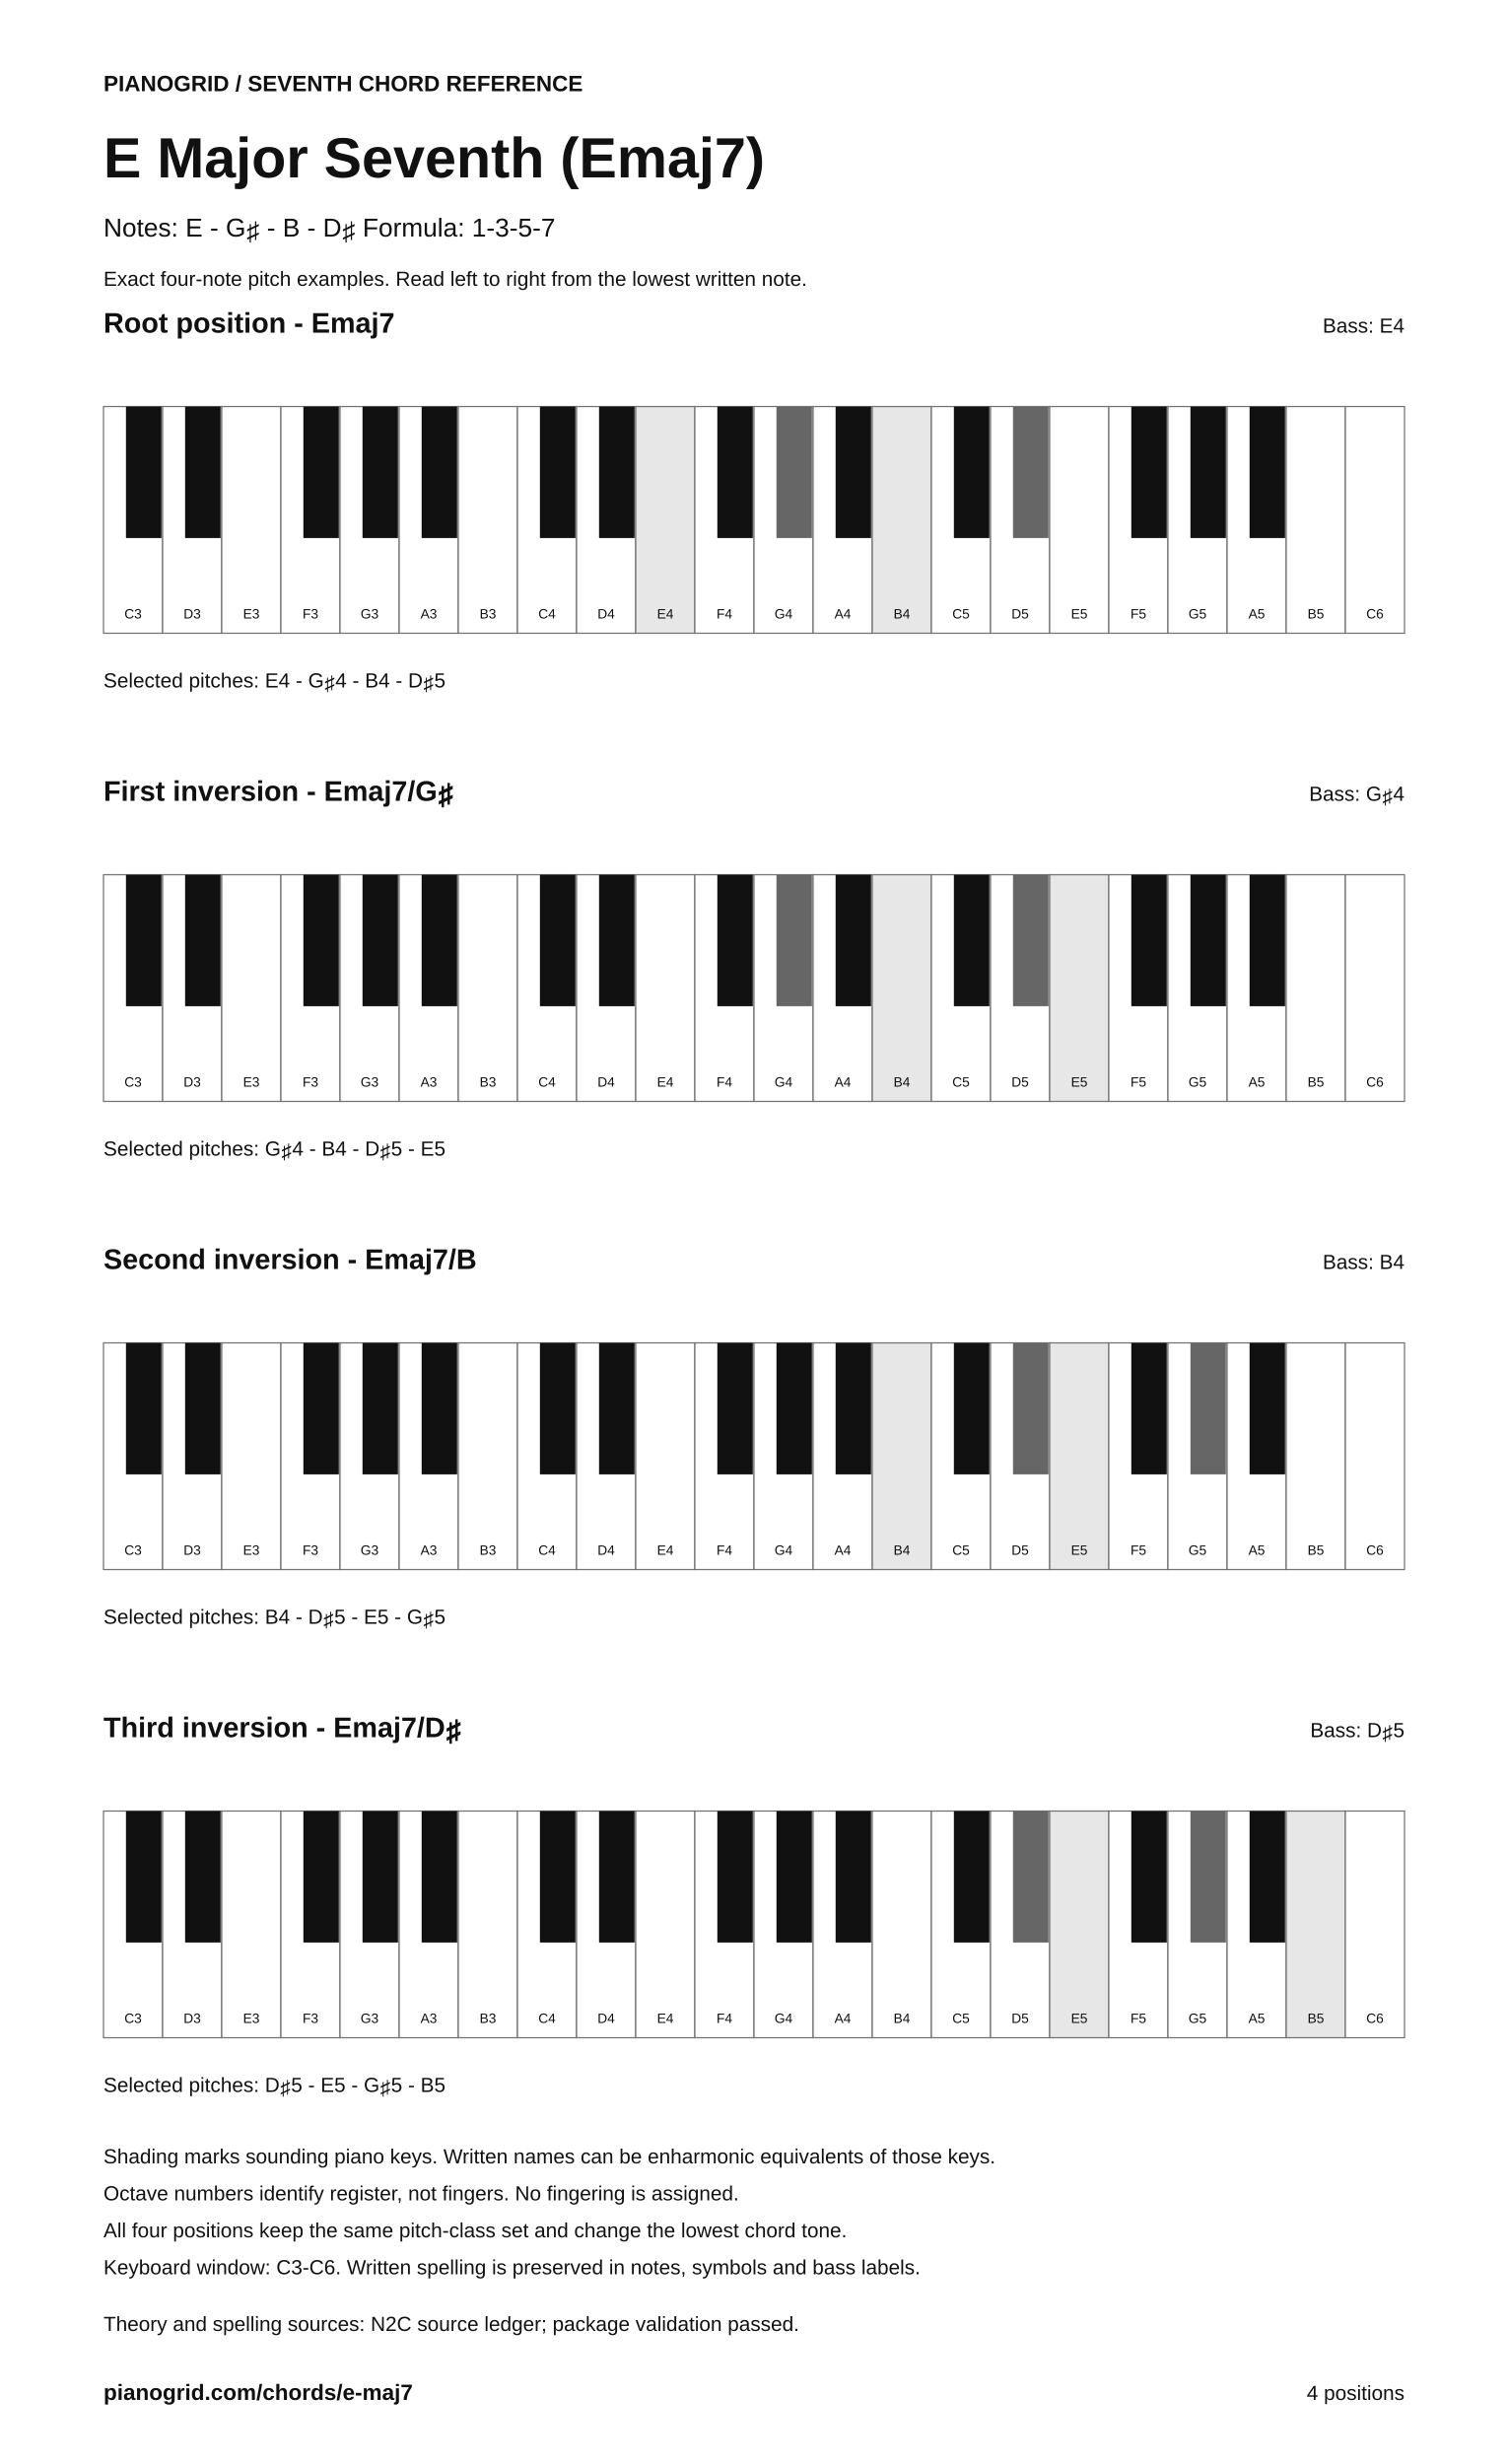
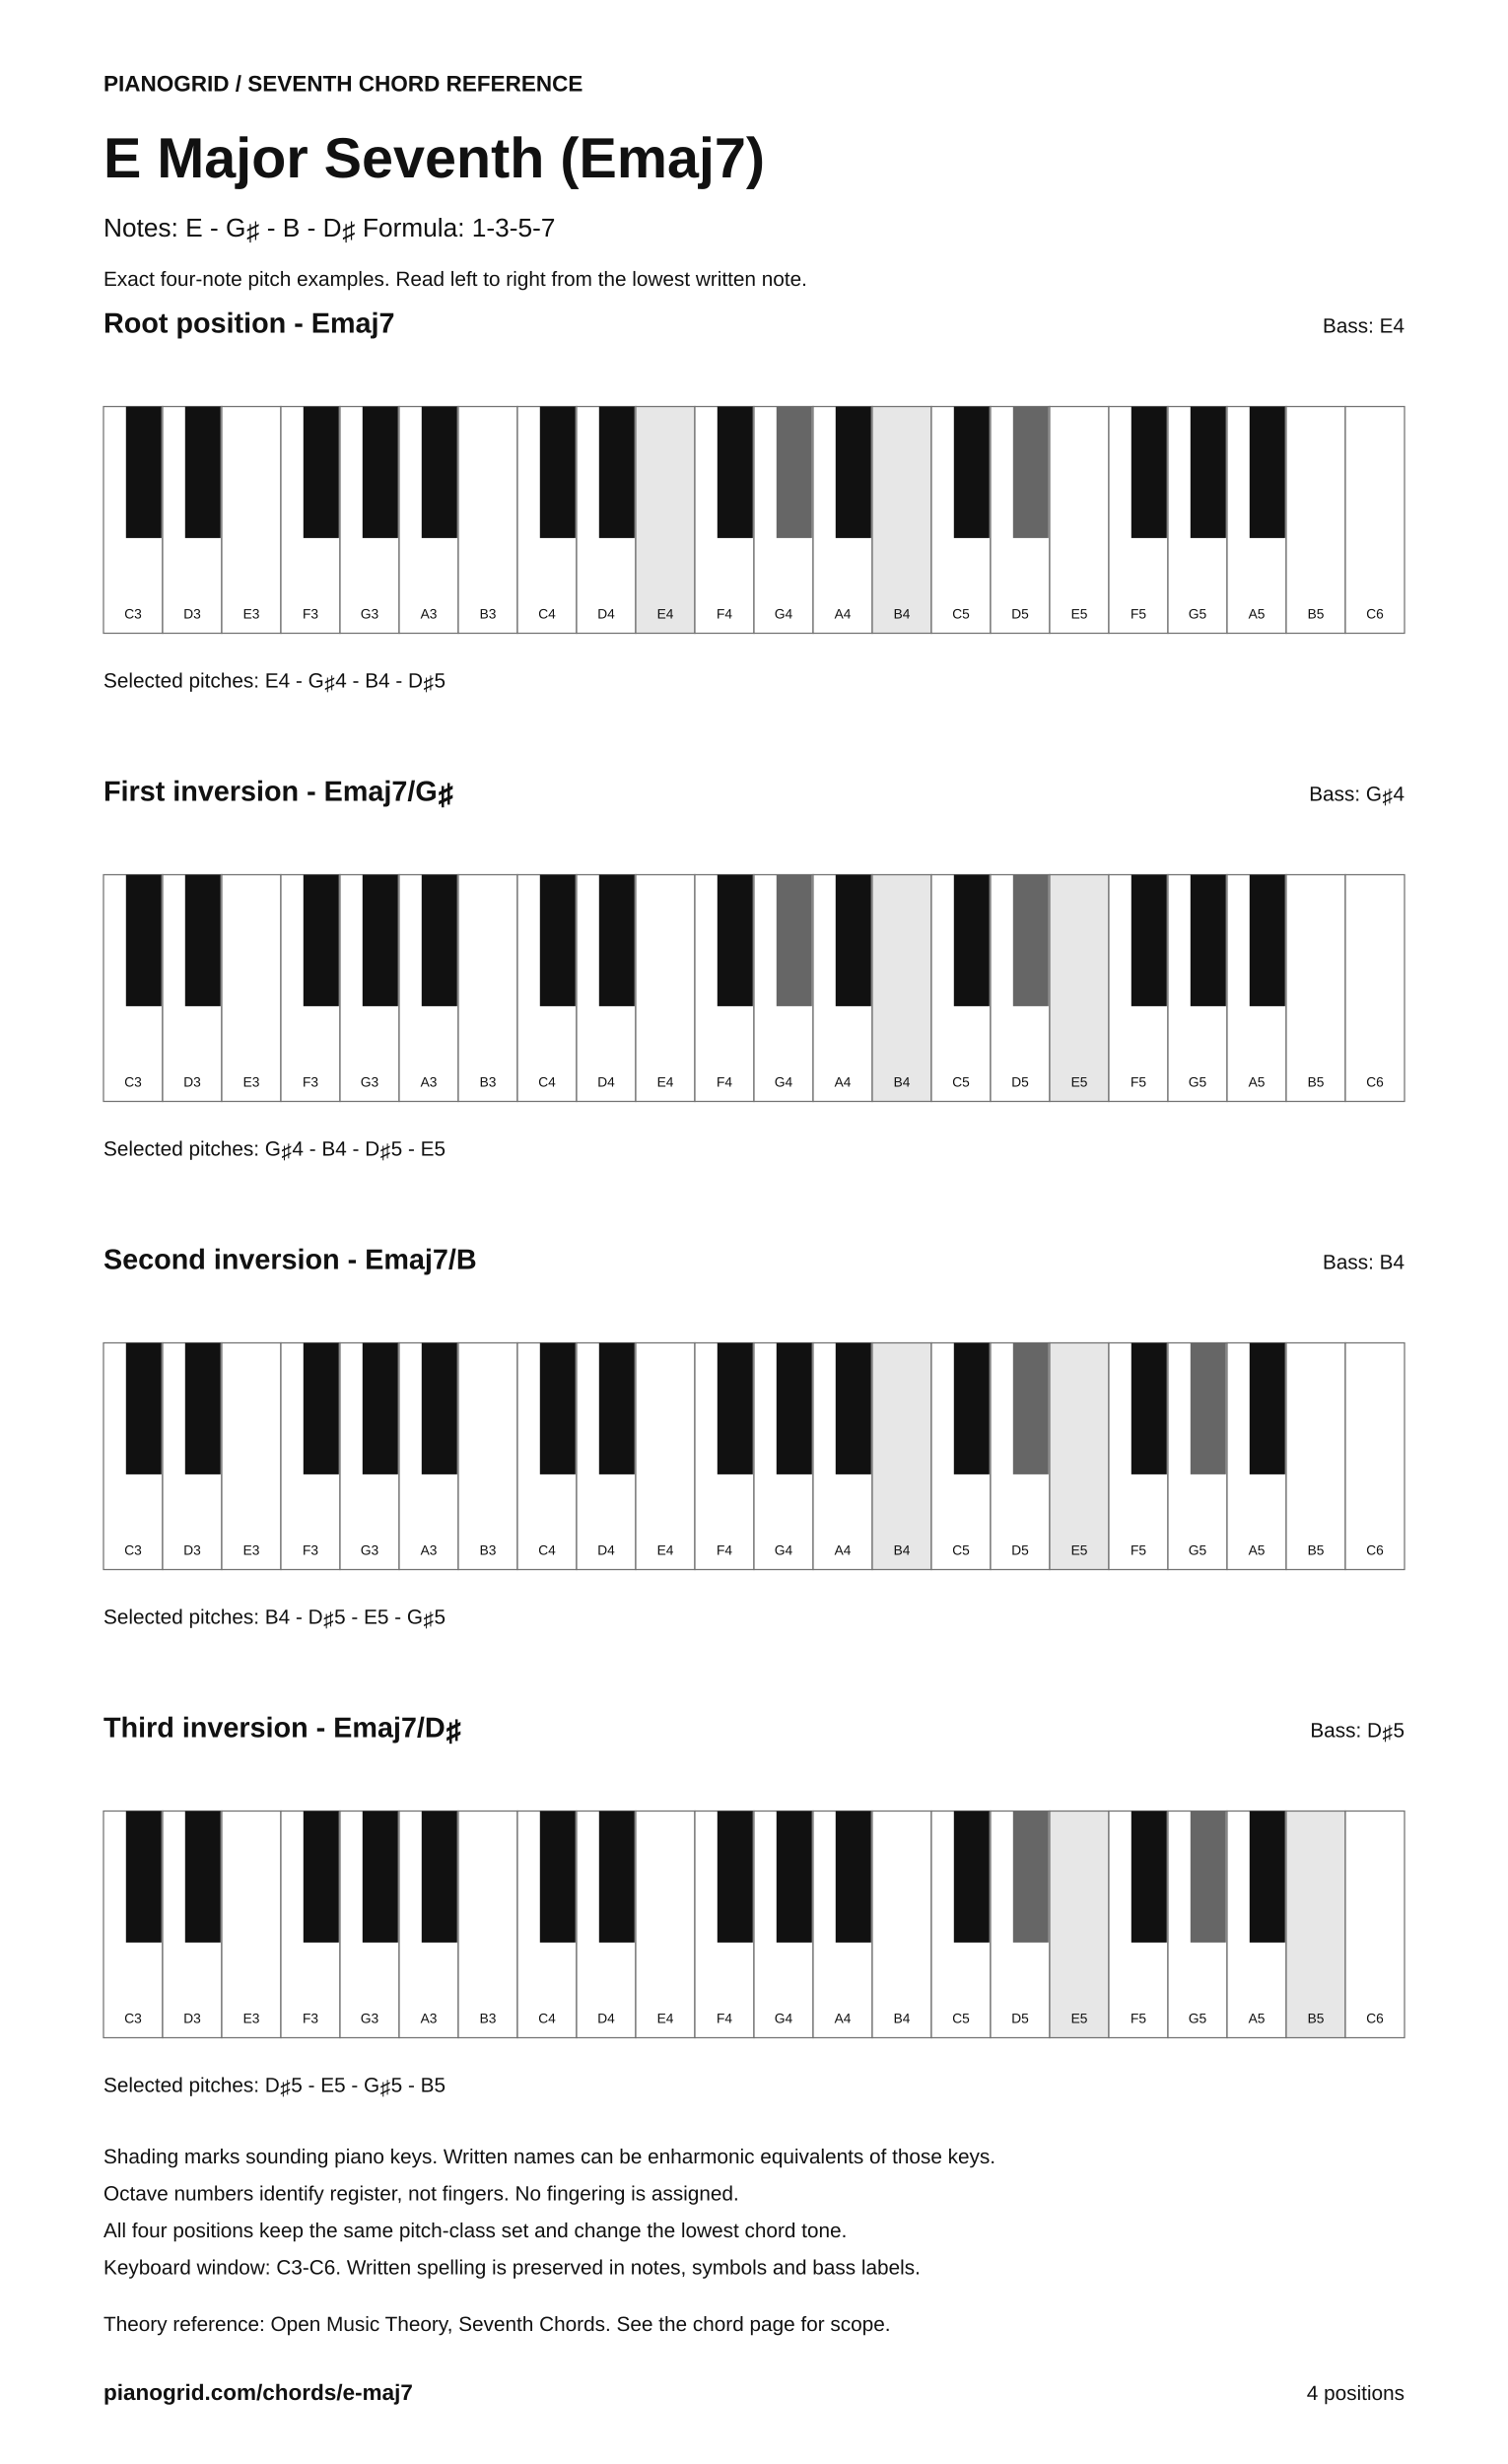
<svg xmlns="http://www.w3.org/2000/svg" width="612" height="1000" viewBox="0 0 612 1000" role="img" aria-labelledby="title desc">
  <style>text{font-family:"Segoe UI Symbol","Noto Music",Arial,sans-serif;fill:#111}.brand{font-size:9px;font-weight:700}.title{font-size:23px;font-weight:700}.copy{font-size:10.5px}.sub{font-size:11.5px;font-weight:700}.meta{font-size:8.3px}.key{font-size:5.5px}</style>
  <rect width="612" height="1000" fill="#fff" />
  <text x="42" y="37" class="brand">PIANOGRID  /  SEVENTH CHORD REFERENCE</text>
  <text x="42" y="72" class="title">E Major Seventh (Emaj7)</text>
  <text x="42" y="96" class="copy">Notes: E - G♯ - B - D♯     Formula: 1-3-5-7</text>
  <text x="42" y="116" class="meta">Exact four-note pitch examples. Read left to right from the lowest written note.</text>
  <text x="42" y="135" class="sub">Root position  -  Emaj7</text>
  <text x="570" y="135" text-anchor="end" class="meta">Bass: E4</text>
  <rect x="42.00" y="165.00" width="24.00" height="92.00" fill="#fff" stroke="#727272" stroke-width=".5" />
  <text x="54.00" y="251.00" text-anchor="middle" class="key">C3</text>
  <rect x="66.00" y="165.00" width="24.00" height="92.00" fill="#fff" stroke="#727272" stroke-width=".5" />
  <text x="78.00" y="251.00" text-anchor="middle" class="key">D3</text>
  <rect x="90.00" y="165.00" width="24.00" height="92.00" fill="#fff" stroke="#727272" stroke-width=".5" />
  <text x="102.00" y="251.00" text-anchor="middle" class="key">E3</text>
  <rect x="114.00" y="165.00" width="24.00" height="92.00" fill="#fff" stroke="#727272" stroke-width=".5" />
  <text x="126.00" y="251.00" text-anchor="middle" class="key">F3</text>
  <rect x="138.00" y="165.00" width="24.00" height="92.00" fill="#fff" stroke="#727272" stroke-width=".5" />
  <text x="150.00" y="251.00" text-anchor="middle" class="key">G3</text>
  <rect x="162.00" y="165.00" width="24.00" height="92.00" fill="#fff" stroke="#727272" stroke-width=".5" />
  <text x="174.00" y="251.00" text-anchor="middle" class="key">A3</text>
  <rect x="186.00" y="165.00" width="24.00" height="92.00" fill="#fff" stroke="#727272" stroke-width=".5" />
  <text x="198.00" y="251.00" text-anchor="middle" class="key">B3</text>
  <rect x="210.00" y="165.00" width="24.00" height="92.00" fill="#fff" stroke="#727272" stroke-width=".5" />
  <text x="222.00" y="251.00" text-anchor="middle" class="key">C4</text>
  <rect x="234.00" y="165.00" width="24.00" height="92.00" fill="#fff" stroke="#727272" stroke-width=".5" />
  <text x="246.00" y="251.00" text-anchor="middle" class="key">D4</text>
  <rect x="258.00" y="165.00" width="24.00" height="92.00" fill="#e7e7e7" stroke="#727272" stroke-width=".5" />
  <text x="270.00" y="251.00" text-anchor="middle" class="key">E4</text>
  <rect x="282.00" y="165.00" width="24.00" height="92.00" fill="#fff" stroke="#727272" stroke-width=".5" />
  <text x="294.00" y="251.00" text-anchor="middle" class="key">F4</text>
  <rect x="306.00" y="165.00" width="24.00" height="92.00" fill="#fff" stroke="#727272" stroke-width=".5" />
  <text x="318.00" y="251.00" text-anchor="middle" class="key">G4</text>
  <rect x="330.00" y="165.00" width="24.00" height="92.00" fill="#fff" stroke="#727272" stroke-width=".5" />
  <text x="342.00" y="251.00" text-anchor="middle" class="key">A4</text>
  <rect x="354.00" y="165.00" width="24.00" height="92.00" fill="#e7e7e7" stroke="#727272" stroke-width=".5" />
  <text x="366.00" y="251.00" text-anchor="middle" class="key">B4</text>
  <rect x="378.00" y="165.00" width="24.00" height="92.00" fill="#fff" stroke="#727272" stroke-width=".5" />
  <text x="390.00" y="251.00" text-anchor="middle" class="key">C5</text>
  <rect x="402.00" y="165.00" width="24.00" height="92.00" fill="#fff" stroke="#727272" stroke-width=".5" />
  <text x="414.00" y="251.00" text-anchor="middle" class="key">D5</text>
  <rect x="426.00" y="165.00" width="24.00" height="92.00" fill="#fff" stroke="#727272" stroke-width=".5" />
  <text x="438.00" y="251.00" text-anchor="middle" class="key">E5</text>
  <rect x="450.00" y="165.00" width="24.00" height="92.00" fill="#fff" stroke="#727272" stroke-width=".5" />
  <text x="462.00" y="251.00" text-anchor="middle" class="key">F5</text>
  <rect x="474.00" y="165.00" width="24.00" height="92.00" fill="#fff" stroke="#727272" stroke-width=".5" />
  <text x="486.00" y="251.00" text-anchor="middle" class="key">G5</text>
  <rect x="498.00" y="165.00" width="24.00" height="92.00" fill="#fff" stroke="#727272" stroke-width=".5" />
  <text x="510.00" y="251.00" text-anchor="middle" class="key">A5</text>
  <rect x="522.00" y="165.00" width="24.00" height="92.00" fill="#fff" stroke="#727272" stroke-width=".5" />
  <text x="534.00" y="251.00" text-anchor="middle" class="key">B5</text>
  <rect x="546.00" y="165.00" width="24.00" height="92.00" fill="#fff" stroke="#727272" stroke-width=".5" />
  <text x="558.00" y="251.00" text-anchor="middle" class="key">C6</text>
  <rect x="51.12" y="165.00" width="14.40" height="53.36" fill="#111" />
  <rect x="75.12" y="165.00" width="14.40" height="53.36" fill="#111" />
  <rect x="123.12" y="165.00" width="14.40" height="53.36" fill="#111" />
  <rect x="147.12" y="165.00" width="14.40" height="53.36" fill="#111" />
  <rect x="171.12" y="165.00" width="14.40" height="53.36" fill="#111" />
  <rect x="219.12" y="165.00" width="14.40" height="53.36" fill="#111" />
  <rect x="243.12" y="165.00" width="14.40" height="53.36" fill="#111" />
  <rect x="291.12" y="165.00" width="14.40" height="53.36" fill="#111" />
  <rect x="315.12" y="165.00" width="14.40" height="53.36" fill="#666" />
  <rect x="339.12" y="165.00" width="14.40" height="53.36" fill="#111" />
  <rect x="387.12" y="165.00" width="14.40" height="53.36" fill="#111" />
  <rect x="411.12" y="165.00" width="14.40" height="53.36" fill="#666" />
  <rect x="459.12" y="165.00" width="14.40" height="53.36" fill="#111" />
  <rect x="483.12" y="165.00" width="14.40" height="53.36" fill="#111" />
  <rect x="507.12" y="165.00" width="14.40" height="53.36" fill="#111" />
  <text x="42" y="279" class="meta">Selected pitches: E4  -  G♯4  -  B4  -  D♯5</text>
  <text x="42" y="325" class="sub">First inversion  -  Emaj7/G♯</text>
  <text x="570" y="325" text-anchor="end" class="meta">Bass: G♯4</text>
  <rect x="42.00" y="355.00" width="24.00" height="92.00" fill="#fff" stroke="#727272" stroke-width=".5" />
  <text x="54.00" y="441.00" text-anchor="middle" class="key">C3</text>
  <rect x="66.00" y="355.00" width="24.00" height="92.00" fill="#fff" stroke="#727272" stroke-width=".5" />
  <text x="78.00" y="441.00" text-anchor="middle" class="key">D3</text>
  <rect x="90.00" y="355.00" width="24.00" height="92.00" fill="#fff" stroke="#727272" stroke-width=".5" />
  <text x="102.00" y="441.00" text-anchor="middle" class="key">E3</text>
  <rect x="114.00" y="355.00" width="24.00" height="92.00" fill="#fff" stroke="#727272" stroke-width=".5" />
  <text x="126.00" y="441.00" text-anchor="middle" class="key">F3</text>
  <rect x="138.00" y="355.00" width="24.00" height="92.00" fill="#fff" stroke="#727272" stroke-width=".5" />
  <text x="150.00" y="441.00" text-anchor="middle" class="key">G3</text>
  <rect x="162.00" y="355.00" width="24.00" height="92.00" fill="#fff" stroke="#727272" stroke-width=".5" />
  <text x="174.00" y="441.00" text-anchor="middle" class="key">A3</text>
  <rect x="186.00" y="355.00" width="24.00" height="92.00" fill="#fff" stroke="#727272" stroke-width=".5" />
  <text x="198.00" y="441.00" text-anchor="middle" class="key">B3</text>
  <rect x="210.00" y="355.00" width="24.00" height="92.00" fill="#fff" stroke="#727272" stroke-width=".5" />
  <text x="222.00" y="441.00" text-anchor="middle" class="key">C4</text>
  <rect x="234.00" y="355.00" width="24.00" height="92.00" fill="#fff" stroke="#727272" stroke-width=".5" />
  <text x="246.00" y="441.00" text-anchor="middle" class="key">D4</text>
  <rect x="258.00" y="355.00" width="24.00" height="92.00" fill="#fff" stroke="#727272" stroke-width=".5" />
  <text x="270.00" y="441.00" text-anchor="middle" class="key">E4</text>
  <rect x="282.00" y="355.00" width="24.00" height="92.00" fill="#fff" stroke="#727272" stroke-width=".5" />
  <text x="294.00" y="441.00" text-anchor="middle" class="key">F4</text>
  <rect x="306.00" y="355.00" width="24.00" height="92.00" fill="#fff" stroke="#727272" stroke-width=".5" />
  <text x="318.00" y="441.00" text-anchor="middle" class="key">G4</text>
  <rect x="330.00" y="355.00" width="24.00" height="92.00" fill="#fff" stroke="#727272" stroke-width=".5" />
  <text x="342.00" y="441.00" text-anchor="middle" class="key">A4</text>
  <rect x="354.00" y="355.00" width="24.00" height="92.00" fill="#e7e7e7" stroke="#727272" stroke-width=".5" />
  <text x="366.00" y="441.00" text-anchor="middle" class="key">B4</text>
  <rect x="378.00" y="355.00" width="24.00" height="92.00" fill="#fff" stroke="#727272" stroke-width=".5" />
  <text x="390.00" y="441.00" text-anchor="middle" class="key">C5</text>
  <rect x="402.00" y="355.00" width="24.00" height="92.00" fill="#fff" stroke="#727272" stroke-width=".5" />
  <text x="414.00" y="441.00" text-anchor="middle" class="key">D5</text>
  <rect x="426.00" y="355.00" width="24.00" height="92.00" fill="#e7e7e7" stroke="#727272" stroke-width=".5" />
  <text x="438.00" y="441.00" text-anchor="middle" class="key">E5</text>
  <rect x="450.00" y="355.00" width="24.00" height="92.00" fill="#fff" stroke="#727272" stroke-width=".5" />
  <text x="462.00" y="441.00" text-anchor="middle" class="key">F5</text>
  <rect x="474.00" y="355.00" width="24.00" height="92.00" fill="#fff" stroke="#727272" stroke-width=".5" />
  <text x="486.00" y="441.00" text-anchor="middle" class="key">G5</text>
  <rect x="498.00" y="355.00" width="24.00" height="92.00" fill="#fff" stroke="#727272" stroke-width=".5" />
  <text x="510.00" y="441.00" text-anchor="middle" class="key">A5</text>
  <rect x="522.00" y="355.00" width="24.00" height="92.00" fill="#fff" stroke="#727272" stroke-width=".5" />
  <text x="534.00" y="441.00" text-anchor="middle" class="key">B5</text>
  <rect x="546.00" y="355.00" width="24.00" height="92.00" fill="#fff" stroke="#727272" stroke-width=".5" />
  <text x="558.00" y="441.00" text-anchor="middle" class="key">C6</text>
  <rect x="51.12" y="355.00" width="14.40" height="53.36" fill="#111" />
  <rect x="75.12" y="355.00" width="14.40" height="53.36" fill="#111" />
  <rect x="123.12" y="355.00" width="14.40" height="53.36" fill="#111" />
  <rect x="147.12" y="355.00" width="14.40" height="53.36" fill="#111" />
  <rect x="171.12" y="355.00" width="14.40" height="53.36" fill="#111" />
  <rect x="219.12" y="355.00" width="14.40" height="53.36" fill="#111" />
  <rect x="243.12" y="355.00" width="14.40" height="53.36" fill="#111" />
  <rect x="291.12" y="355.00" width="14.40" height="53.36" fill="#111" />
  <rect x="315.12" y="355.00" width="14.40" height="53.36" fill="#666" />
  <rect x="339.12" y="355.00" width="14.40" height="53.36" fill="#111" />
  <rect x="387.12" y="355.00" width="14.40" height="53.36" fill="#111" />
  <rect x="411.12" y="355.00" width="14.40" height="53.36" fill="#666" />
  <rect x="459.12" y="355.00" width="14.40" height="53.36" fill="#111" />
  <rect x="483.12" y="355.00" width="14.40" height="53.36" fill="#111" />
  <rect x="507.12" y="355.00" width="14.40" height="53.36" fill="#111" />
  <text x="42" y="469" class="meta">Selected pitches: G♯4  -  B4  -  D♯5  -  E5</text>
  <text x="42" y="515" class="sub">Second inversion  -  Emaj7/B</text>
  <text x="570" y="515" text-anchor="end" class="meta">Bass: B4</text>
  <rect x="42.00" y="545.00" width="24.00" height="92.00" fill="#fff" stroke="#727272" stroke-width=".5" />
  <text x="54.00" y="631.00" text-anchor="middle" class="key">C3</text>
  <rect x="66.00" y="545.00" width="24.00" height="92.00" fill="#fff" stroke="#727272" stroke-width=".5" />
  <text x="78.00" y="631.00" text-anchor="middle" class="key">D3</text>
  <rect x="90.00" y="545.00" width="24.00" height="92.00" fill="#fff" stroke="#727272" stroke-width=".5" />
  <text x="102.00" y="631.00" text-anchor="middle" class="key">E3</text>
  <rect x="114.00" y="545.00" width="24.00" height="92.00" fill="#fff" stroke="#727272" stroke-width=".5" />
  <text x="126.00" y="631.00" text-anchor="middle" class="key">F3</text>
  <rect x="138.00" y="545.00" width="24.00" height="92.00" fill="#fff" stroke="#727272" stroke-width=".5" />
  <text x="150.00" y="631.00" text-anchor="middle" class="key">G3</text>
  <rect x="162.00" y="545.00" width="24.00" height="92.00" fill="#fff" stroke="#727272" stroke-width=".5" />
  <text x="174.00" y="631.00" text-anchor="middle" class="key">A3</text>
  <rect x="186.00" y="545.00" width="24.00" height="92.00" fill="#fff" stroke="#727272" stroke-width=".5" />
  <text x="198.00" y="631.00" text-anchor="middle" class="key">B3</text>
  <rect x="210.00" y="545.00" width="24.00" height="92.00" fill="#fff" stroke="#727272" stroke-width=".5" />
  <text x="222.00" y="631.00" text-anchor="middle" class="key">C4</text>
  <rect x="234.00" y="545.00" width="24.00" height="92.00" fill="#fff" stroke="#727272" stroke-width=".5" />
  <text x="246.00" y="631.00" text-anchor="middle" class="key">D4</text>
  <rect x="258.00" y="545.00" width="24.00" height="92.00" fill="#fff" stroke="#727272" stroke-width=".5" />
  <text x="270.00" y="631.00" text-anchor="middle" class="key">E4</text>
  <rect x="282.00" y="545.00" width="24.00" height="92.00" fill="#fff" stroke="#727272" stroke-width=".5" />
  <text x="294.00" y="631.00" text-anchor="middle" class="key">F4</text>
  <rect x="306.00" y="545.00" width="24.00" height="92.00" fill="#fff" stroke="#727272" stroke-width=".5" />
  <text x="318.00" y="631.00" text-anchor="middle" class="key">G4</text>
  <rect x="330.00" y="545.00" width="24.00" height="92.00" fill="#fff" stroke="#727272" stroke-width=".5" />
  <text x="342.00" y="631.00" text-anchor="middle" class="key">A4</text>
  <rect x="354.00" y="545.00" width="24.00" height="92.00" fill="#e7e7e7" stroke="#727272" stroke-width=".5" />
  <text x="366.00" y="631.00" text-anchor="middle" class="key">B4</text>
  <rect x="378.00" y="545.00" width="24.00" height="92.00" fill="#fff" stroke="#727272" stroke-width=".5" />
  <text x="390.00" y="631.00" text-anchor="middle" class="key">C5</text>
  <rect x="402.00" y="545.00" width="24.00" height="92.00" fill="#fff" stroke="#727272" stroke-width=".5" />
  <text x="414.00" y="631.00" text-anchor="middle" class="key">D5</text>
  <rect x="426.00" y="545.00" width="24.00" height="92.00" fill="#e7e7e7" stroke="#727272" stroke-width=".5" />
  <text x="438.00" y="631.00" text-anchor="middle" class="key">E5</text>
  <rect x="450.00" y="545.00" width="24.00" height="92.00" fill="#fff" stroke="#727272" stroke-width=".5" />
  <text x="462.00" y="631.00" text-anchor="middle" class="key">F5</text>
  <rect x="474.00" y="545.00" width="24.00" height="92.00" fill="#fff" stroke="#727272" stroke-width=".5" />
  <text x="486.00" y="631.00" text-anchor="middle" class="key">G5</text>
  <rect x="498.00" y="545.00" width="24.00" height="92.00" fill="#fff" stroke="#727272" stroke-width=".5" />
  <text x="510.00" y="631.00" text-anchor="middle" class="key">A5</text>
  <rect x="522.00" y="545.00" width="24.00" height="92.00" fill="#fff" stroke="#727272" stroke-width=".5" />
  <text x="534.00" y="631.00" text-anchor="middle" class="key">B5</text>
  <rect x="546.00" y="545.00" width="24.00" height="92.00" fill="#fff" stroke="#727272" stroke-width=".5" />
  <text x="558.00" y="631.00" text-anchor="middle" class="key">C6</text>
  <rect x="51.12" y="545.00" width="14.40" height="53.36" fill="#111" />
  <rect x="75.12" y="545.00" width="14.40" height="53.36" fill="#111" />
  <rect x="123.12" y="545.00" width="14.40" height="53.36" fill="#111" />
  <rect x="147.12" y="545.00" width="14.40" height="53.36" fill="#111" />
  <rect x="171.12" y="545.00" width="14.40" height="53.36" fill="#111" />
  <rect x="219.12" y="545.00" width="14.40" height="53.36" fill="#111" />
  <rect x="243.12" y="545.00" width="14.40" height="53.36" fill="#111" />
  <rect x="291.12" y="545.00" width="14.40" height="53.36" fill="#111" />
  <rect x="315.12" y="545.00" width="14.40" height="53.36" fill="#111" />
  <rect x="339.12" y="545.00" width="14.40" height="53.36" fill="#111" />
  <rect x="387.12" y="545.00" width="14.40" height="53.36" fill="#111" />
  <rect x="411.12" y="545.00" width="14.40" height="53.36" fill="#666" />
  <rect x="459.12" y="545.00" width="14.40" height="53.36" fill="#111" />
  <rect x="483.12" y="545.00" width="14.40" height="53.36" fill="#666" />
  <rect x="507.12" y="545.00" width="14.40" height="53.36" fill="#111" />
  <text x="42" y="659" class="meta">Selected pitches: B4  -  D♯5  -  E5  -  G♯5</text>
  <text x="42" y="705" class="sub">Third inversion  -  Emaj7/D♯</text>
  <text x="570" y="705" text-anchor="end" class="meta">Bass: D♯5</text>
  <rect x="42.00" y="735.00" width="24.00" height="92.00" fill="#fff" stroke="#727272" stroke-width=".5" />
  <text x="54.00" y="821.00" text-anchor="middle" class="key">C3</text>
  <rect x="66.00" y="735.00" width="24.00" height="92.00" fill="#fff" stroke="#727272" stroke-width=".5" />
  <text x="78.00" y="821.00" text-anchor="middle" class="key">D3</text>
  <rect x="90.00" y="735.00" width="24.00" height="92.00" fill="#fff" stroke="#727272" stroke-width=".5" />
  <text x="102.00" y="821.00" text-anchor="middle" class="key">E3</text>
  <rect x="114.00" y="735.00" width="24.00" height="92.00" fill="#fff" stroke="#727272" stroke-width=".5" />
  <text x="126.00" y="821.00" text-anchor="middle" class="key">F3</text>
  <rect x="138.00" y="735.00" width="24.00" height="92.00" fill="#fff" stroke="#727272" stroke-width=".5" />
  <text x="150.00" y="821.00" text-anchor="middle" class="key">G3</text>
  <rect x="162.00" y="735.00" width="24.00" height="92.00" fill="#fff" stroke="#727272" stroke-width=".5" />
  <text x="174.00" y="821.00" text-anchor="middle" class="key">A3</text>
  <rect x="186.00" y="735.00" width="24.00" height="92.00" fill="#fff" stroke="#727272" stroke-width=".5" />
  <text x="198.00" y="821.00" text-anchor="middle" class="key">B3</text>
  <rect x="210.00" y="735.00" width="24.00" height="92.00" fill="#fff" stroke="#727272" stroke-width=".5" />
  <text x="222.00" y="821.00" text-anchor="middle" class="key">C4</text>
  <rect x="234.00" y="735.00" width="24.00" height="92.00" fill="#fff" stroke="#727272" stroke-width=".5" />
  <text x="246.00" y="821.00" text-anchor="middle" class="key">D4</text>
  <rect x="258.00" y="735.00" width="24.00" height="92.00" fill="#fff" stroke="#727272" stroke-width=".5" />
  <text x="270.00" y="821.00" text-anchor="middle" class="key">E4</text>
  <rect x="282.00" y="735.00" width="24.00" height="92.00" fill="#fff" stroke="#727272" stroke-width=".5" />
  <text x="294.00" y="821.00" text-anchor="middle" class="key">F4</text>
  <rect x="306.00" y="735.00" width="24.00" height="92.00" fill="#fff" stroke="#727272" stroke-width=".5" />
  <text x="318.00" y="821.00" text-anchor="middle" class="key">G4</text>
  <rect x="330.00" y="735.00" width="24.00" height="92.00" fill="#fff" stroke="#727272" stroke-width=".5" />
  <text x="342.00" y="821.00" text-anchor="middle" class="key">A4</text>
  <rect x="354.00" y="735.00" width="24.00" height="92.00" fill="#fff" stroke="#727272" stroke-width=".5" />
  <text x="366.00" y="821.00" text-anchor="middle" class="key">B4</text>
  <rect x="378.00" y="735.00" width="24.00" height="92.00" fill="#fff" stroke="#727272" stroke-width=".5" />
  <text x="390.00" y="821.00" text-anchor="middle" class="key">C5</text>
  <rect x="402.00" y="735.00" width="24.00" height="92.00" fill="#fff" stroke="#727272" stroke-width=".5" />
  <text x="414.00" y="821.00" text-anchor="middle" class="key">D5</text>
  <rect x="426.00" y="735.00" width="24.00" height="92.00" fill="#e7e7e7" stroke="#727272" stroke-width=".5" />
  <text x="438.00" y="821.00" text-anchor="middle" class="key">E5</text>
  <rect x="450.00" y="735.00" width="24.00" height="92.00" fill="#fff" stroke="#727272" stroke-width=".5" />
  <text x="462.00" y="821.00" text-anchor="middle" class="key">F5</text>
  <rect x="474.00" y="735.00" width="24.00" height="92.00" fill="#fff" stroke="#727272" stroke-width=".5" />
  <text x="486.00" y="821.00" text-anchor="middle" class="key">G5</text>
  <rect x="498.00" y="735.00" width="24.00" height="92.00" fill="#fff" stroke="#727272" stroke-width=".5" />
  <text x="510.00" y="821.00" text-anchor="middle" class="key">A5</text>
  <rect x="522.00" y="735.00" width="24.00" height="92.00" fill="#e7e7e7" stroke="#727272" stroke-width=".5" />
  <text x="534.00" y="821.00" text-anchor="middle" class="key">B5</text>
  <rect x="546.00" y="735.00" width="24.00" height="92.00" fill="#fff" stroke="#727272" stroke-width=".5" />
  <text x="558.00" y="821.00" text-anchor="middle" class="key">C6</text>
  <rect x="51.12" y="735.00" width="14.40" height="53.36" fill="#111" />
  <rect x="75.12" y="735.00" width="14.40" height="53.36" fill="#111" />
  <rect x="123.12" y="735.00" width="14.40" height="53.36" fill="#111" />
  <rect x="147.12" y="735.00" width="14.40" height="53.36" fill="#111" />
  <rect x="171.12" y="735.00" width="14.40" height="53.36" fill="#111" />
  <rect x="219.12" y="735.00" width="14.40" height="53.36" fill="#111" />
  <rect x="243.12" y="735.00" width="14.40" height="53.36" fill="#111" />
  <rect x="291.12" y="735.00" width="14.40" height="53.36" fill="#111" />
  <rect x="315.12" y="735.00" width="14.40" height="53.36" fill="#111" />
  <rect x="339.12" y="735.00" width="14.40" height="53.36" fill="#111" />
  <rect x="387.12" y="735.00" width="14.40" height="53.36" fill="#111" />
  <rect x="411.12" y="735.00" width="14.40" height="53.36" fill="#666" />
  <rect x="459.12" y="735.00" width="14.40" height="53.36" fill="#111" />
  <rect x="483.12" y="735.00" width="14.40" height="53.36" fill="#666" />
  <rect x="507.12" y="735.00" width="14.40" height="53.36" fill="#111" />
  <text x="42" y="849" class="meta">Selected pitches: D♯5  -  E5  -  G♯5  -  B5</text>
  <text x="42" y="878" class="meta">Shading marks sounding piano keys. Written names can be enharmonic equivalents of those keys.</text>
  <text x="42" y="893" class="meta">Octave numbers identify register, not fingers. No fingering is assigned.</text>
  <text x="42" y="908" class="meta">All four positions keep the same pitch-class set and change the lowest chord tone.</text>
  <text x="42" y="923" class="meta">Keyboard window: C3-C6. Written spelling is preserved in notes, symbols and bass labels.</text>
-   <text x="42" y="946" class="meta">Theory and spelling sources: N2C source ledger; package validation passed.</text>
+   <text x="42" y="946" class="meta">Theory reference: Open Music Theory, Seventh Chords. See the chord page for scope.</text>
  <text x="42" y="974" class="brand">pianogrid.com/chords/e-maj7</text>
  <text x="570" y="974" text-anchor="end" class="meta">4 positions</text>
</svg>
